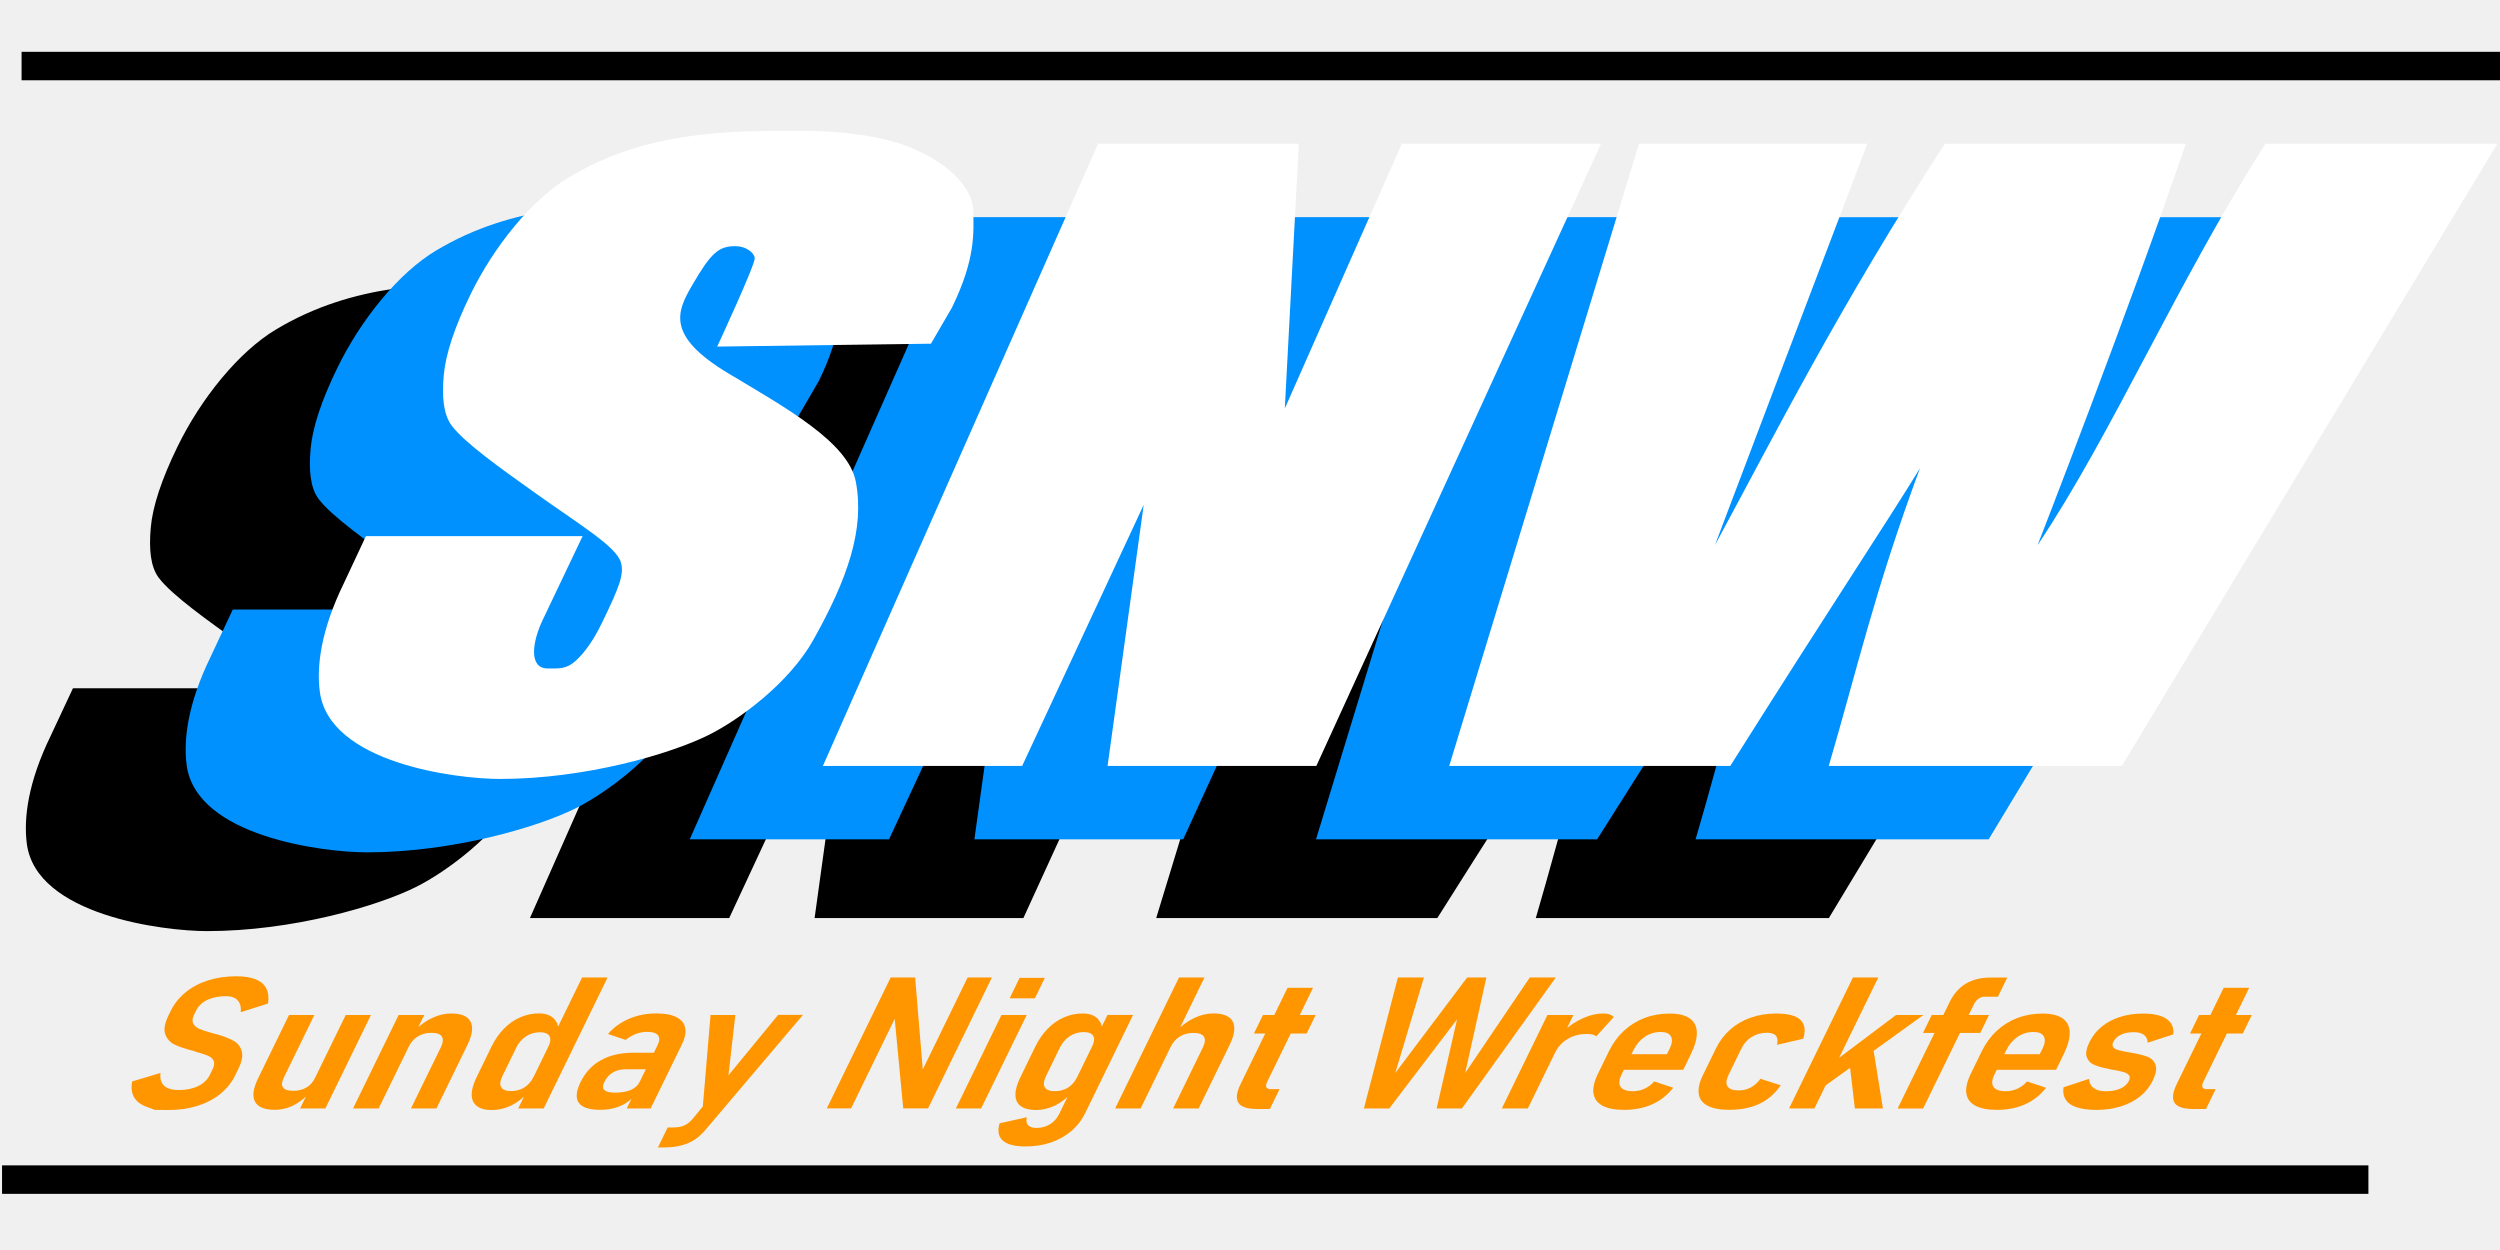
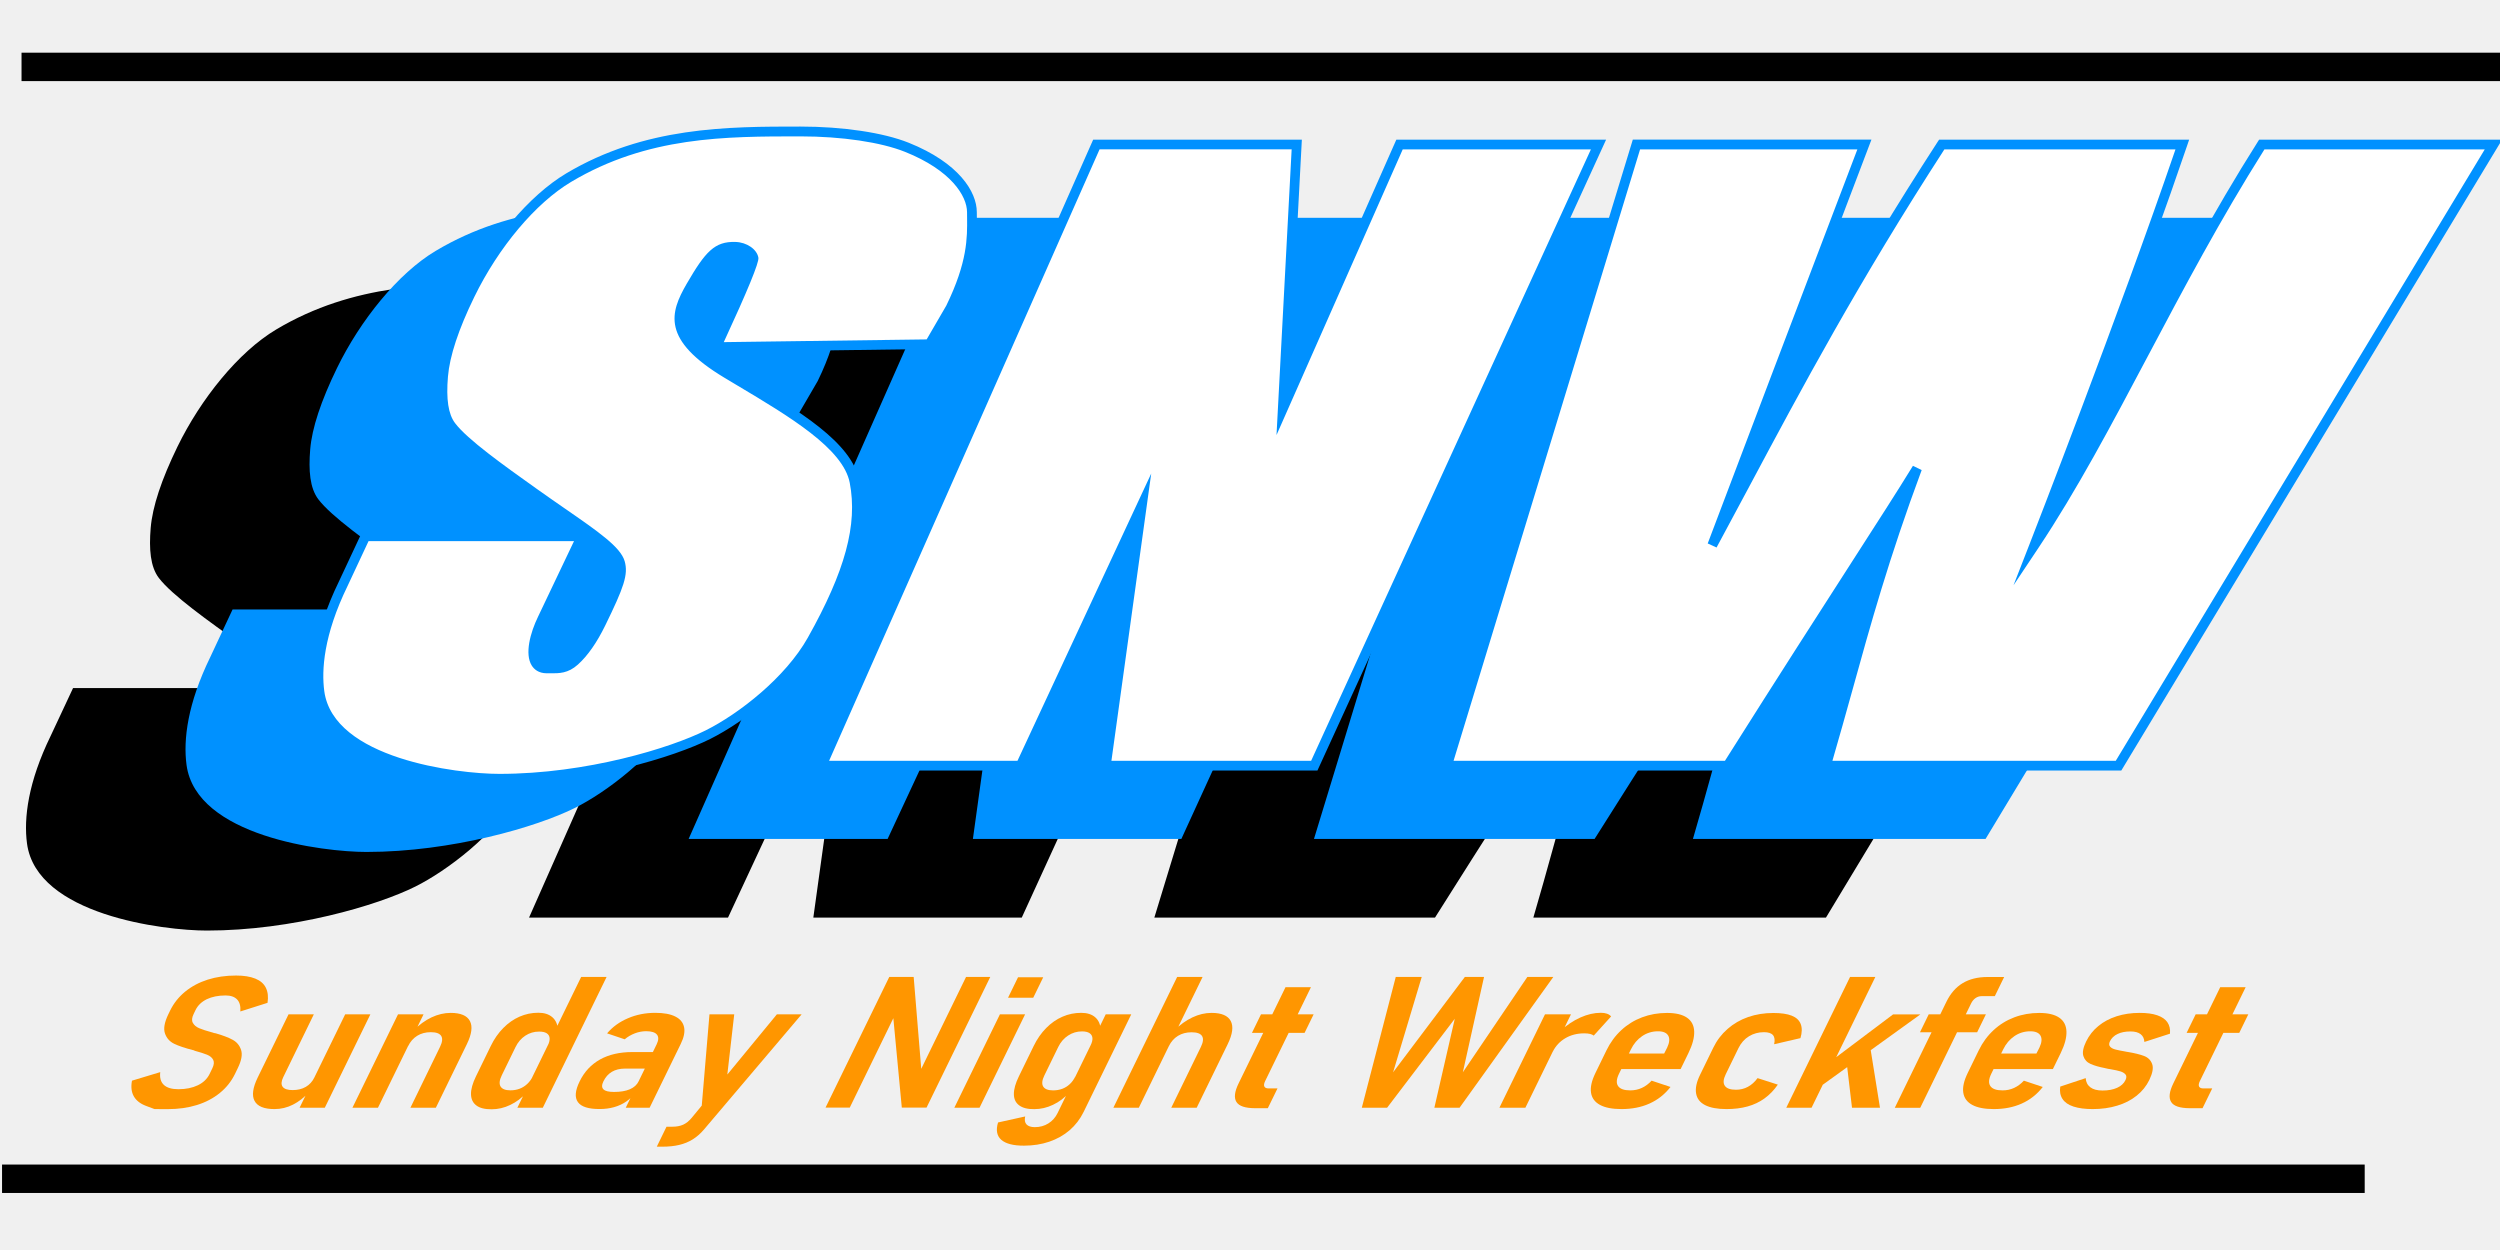
- <svg xmlns="http://www.w3.org/2000/svg" version="1.1" id="Layer_1" x="0px" y="0px" viewBox="0 0 512 256" style="enable-background:new 0 0 512 256;" xml:space="preserve">
+ <svg xmlns="http://www.w3.org/2000/svg" enable-background="new 0 0 512 256" version="1.1" viewBox="0 0 512 256" xml:space="preserve">
  <style type="text/css">
	.st0{fill:#0091FF;}
	.st1{fill:#FF9600;}
	.st2{fill:#FFFFFF;}
</style>
-   <g>
-     <g>
-       <path d="M130.66,101.55l-43.78,0.59c0,0,7.89-16.96,7.69-18.16c-0.2-1.21-1.93-2.36-3.77-2.4c-3.58-0.08-5.16,1.29-9.09,8.08    c-3.04,5.25-5.42,10.24,7.43,17.95c11.83,7.09,24.6,14.13,26.13,22.2c1.85,9.73-1.67,19.86-8.71,32.42    c-4.94,8.81-15.11,16.3-21.38,19.43c-7.77,3.89-25.27,9.03-42.77,9.03c-8.87,0-34.97-3.2-36.91-17.86    c-0.69-5.18,0.22-12.56,4.87-22.11l4.57-9.76h44.38l-8.06,16.92c-2.33,4.77-3,10.18,0.89,10.18c2.2,0,3.79,0.2,5.71-1.53    c1.92-1.73,3.71-4.3,5.37-7.71c3.66-7.5,4.62-10.09,3.93-12.48c-0.94-3.25-8.3-7.62-17.56-14.22    c-6.92-4.93-14.42-10.25-17.07-13.77c-1.73-2.29-2.03-5.88-1.66-10.23c0.37-4.35,2.2-9.92,5.5-16.68    c4.76-9.76,12.47-19.4,20.26-24.03c15.9-9.47,32.38-9.47,47.55-9.47c8.6,0,16.75,1.21,21.82,3.24    c9.72,3.89,13.35,9.43,13.35,13.32c0,4.23,0.55,9.52-4.39,19.65L130.66,101.55z" />
-       <path d="M267.89,60.6l-58.3,127.42h-42.76l7.4-53.47l-24.89,53.47h-40.81L164.88,60.6h41.11l-2.87,54.21l23.96-54.21H267.89z" />
-       <g>
-         <path d="M451.45,60.6l-76.9,127.42h-60.02c5.76-19.58,9.41-36.01,18.69-60.98c-6.54,10.71-17.52,27.14-38.86,60.98h-57.57     L275.66,60.6h46.76l-18.17,47.78l-13.04,34.42c12.07-22.24,25.27-48.59,47.07-82.19h49.35c-11.56,34.02-30.34,82.19-30.34,82.19     c15.55-23.32,27.98-52.7,46.64-82.19H451.45z" />
-       </g>
-     </g>
-     <g>
-       <path class="st0" d="M163.39,85.42l-43.78,0.59c0,0,7.89-16.96,7.69-18.16c-0.2-1.21-1.93-2.36-3.77-2.4    c-3.58-0.08-5.16,1.29-9.09,8.08c-3.04,5.25-5.42,10.24,7.43,17.95c11.83,7.09,24.6,14.13,26.13,22.2    c1.85,9.73-1.67,19.86-8.71,32.42c-4.94,8.81-15.11,16.3-21.38,19.43c-7.77,3.89-25.27,9.03-42.77,9.03    c-8.87,0-34.97-3.2-36.91-17.86c-0.69-5.18,0.22-12.56,4.87-22.11l4.57-9.76h44.38L84,141.74c-2.33,4.77-3,10.18,0.89,10.18    c2.2,0,3.79,0.2,5.71-1.53c1.92-1.73,3.71-4.3,5.37-7.71c3.66-7.5,4.62-10.09,3.93-12.48c-0.94-3.25-8.3-7.62-17.56-14.22    c-6.92-4.93-14.42-10.25-17.07-13.77c-1.73-2.29-2.03-5.88-1.66-10.23c0.37-4.35,2.2-9.92,5.5-16.68    c4.76-9.76,12.47-19.4,20.26-24.03c15.9-9.47,32.38-9.47,47.55-9.47c8.6,0,16.75,1.21,21.82,3.24    c9.72,3.89,13.35,9.43,13.35,13.32c0,4.23,0.55,9.52-4.39,19.65L163.39,85.42z" />
-       <path class="st0" d="M300.62,44.47l-58.3,127.42h-42.76l7.4-53.47l-24.89,53.47h-40.81l56.36-127.42h41.11l-2.87,54.21    l23.96-54.21H300.62z" />
-       <g>
-         <path class="st0" d="M484.18,44.47l-76.9,127.42h-60.02c5.76-19.58,9.41-36.01,18.69-60.98c-6.54,10.71-17.52,27.14-38.86,60.98     h-57.57l38.87-127.42h46.76l-18.17,47.78l-13.04,34.42c12.07-22.24,25.27-48.59,47.07-82.19h49.35     c-11.56,34.02-30.34,82.19-30.34,82.19c15.55-23.32,27.98-52.7,46.64-82.19H484.18z" />
-       </g>
-     </g>
-     <g>
-       <path class="st1" d="M31.69,227.3c0,0-0.59-0.22-1.76-0.66c-1.17-0.44-2-1.1-2.49-1.96s-0.61-1.93-0.37-3.2l5.8-1.75    c-0.14,1.16,0.11,2.03,0.74,2.62c0.63,0.59,1.63,0.89,3,0.89c1.53,0,2.86-0.27,3.97-0.81c1.11-0.54,1.91-1.31,2.4-2.31l0.58-1.18    c0.34-0.7,0.4-1.28,0.17-1.73c-0.23-0.46-0.65-0.81-1.27-1.05c-0.62-0.25-1.47-0.52-2.54-0.81c-0.02-0.01-0.04-0.02-0.06-0.04    c-0.02-0.01-0.04-0.02-0.06-0.04l-0.25-0.06c-1.62-0.41-2.9-0.84-3.82-1.29c-0.92-0.46-1.55-1.17-1.89-2.13s-0.1-2.27,0.7-3.9    l0.36-0.74c0.74-1.53,1.77-2.83,3.09-3.91c1.32-1.08,2.86-1.9,4.63-2.46s3.71-0.84,5.82-0.84c1.59,0,2.91,0.21,3.94,0.63    c1.03,0.42,1.76,1.05,2.17,1.88s0.53,1.86,0.34,3.08l-5.58,1.77c0.09-1.08-0.13-1.9-0.65-2.45c-0.52-0.55-1.31-0.83-2.37-0.83    c-1.5,0-2.79,0.26-3.85,0.77c-1.06,0.52-1.83,1.25-2.29,2.2l-0.41,0.85c-0.36,0.74-0.41,1.34-0.15,1.81    c0.26,0.47,0.69,0.83,1.3,1.09s1.49,0.54,2.63,0.85c0.07,0.01,0.14,0.03,0.21,0.05c0.07,0.02,0.13,0.05,0.19,0.08    c0.07,0.01,0.13,0.02,0.19,0.03c0.06,0.01,0.11,0.02,0.17,0.03c1.49,0.43,2.66,0.88,3.5,1.34c0.85,0.46,1.42,1.16,1.71,2.09    c0.3,0.93,0.07,2.17-0.68,3.71l-0.58,1.2c-0.74,1.53-1.78,2.83-3.11,3.91c-1.33,1.08-2.9,1.9-4.7,2.46    c-1.8,0.56-3.78,0.84-5.96,0.84C32.61,227.3,31.69,227.3,31.69,227.3z" />
-       <path class="st1" d="M58.1,220.75c-0.41,0.85-0.46,1.5-0.13,1.96c0.33,0.46,1.02,0.69,2.07,0.69c1.03,0,1.93-0.22,2.69-0.66    c0.76-0.44,1.35-1.09,1.77-1.96l-1.19,3.1c-0.94,1.06-2.01,1.89-3.21,2.5c-1.2,0.61-2.46,0.91-3.78,0.91    c-2.13,0-3.49-0.55-4.09-1.66c-0.6-1.11-0.39-2.71,0.64-4.81l6.32-12.95h5.19L58.1,220.75z M70.8,207.87h5.17l-9.34,19.15h-5.17    L70.8,207.87z" />
-       <path class="st1" d="M81.64,207.87h5.24l-9.34,19.15H72.3L81.64,207.87z M90.27,214.51c0.47-0.97,0.55-1.71,0.22-2.22    c-0.33-0.51-1.04-0.77-2.13-0.77c-1.06,0-1.99,0.25-2.79,0.74c-0.79,0.49-1.42,1.21-1.88,2.14l1.09-3.21    c1.17-1.19,2.41-2.1,3.71-2.71c1.3-0.61,2.61-0.92,3.93-0.92c2.05,0,3.37,0.56,3.95,1.67c0.58,1.11,0.37,2.7-0.63,4.75    l-6.36,13.04h-5.22L90.27,214.51z" />
-       <path class="st1" d="M97.7,226.55c-0.71-0.54-1.08-1.3-1.1-2.31s0.32-2.22,1.02-3.66l3.03-6.22c0.7-1.44,1.56-2.67,2.56-3.69    s2.12-1.8,3.34-2.33c1.22-0.53,2.5-0.8,3.85-0.8c1.2,0,2.15,0.3,2.85,0.9c0.7,0.6,1.09,1.45,1.16,2.55l-2.1,3.32    c0.3-0.61,0.43-1.14,0.39-1.57c-0.04-0.43-0.24-0.76-0.6-0.99s-0.88-0.34-1.56-0.34c-1.03,0-1.97,0.28-2.82,0.84    c-0.85,0.56-1.52,1.34-2.01,2.35l-2.82,5.77c-0.48,0.98-0.56,1.74-0.25,2.28c0.32,0.53,0.99,0.8,2.02,0.8    c0.68,0,1.31-0.11,1.89-0.33c0.58-0.22,1.1-0.55,1.56-0.98c0.46-0.43,0.84-0.95,1.13-1.55l-1.35,3.41    c-0.94,1.03-2.04,1.85-3.28,2.44c-1.24,0.6-2.51,0.89-3.82,0.89C99.45,227.35,98.41,227.08,97.7,226.55z M119.21,200.19h5.22    l-13.08,26.82h-5.22L119.21,200.19z" />
-       <path class="st1" d="M118.55,225.87c-0.69-0.95-0.58-2.37,0.35-4.26c0.97-1.98,2.36-3.48,4.18-4.49c1.82-1.01,4.04-1.52,6.65-1.52    h4.35l-1.34,3.39h-4.58c-1.03,0-1.92,0.22-2.65,0.65c-0.74,0.44-1.32,1.09-1.74,1.96c-0.36,0.74-0.36,1.29,0.01,1.64    c0.37,0.36,1.09,0.53,2.16,0.53c1.32,0,2.41-0.18,3.25-0.55c0.85-0.37,1.45-0.92,1.8-1.64l-0.62,2.2    c-0.51,0.77-1.15,1.42-1.91,1.95c-0.76,0.52-1.6,0.91-2.52,1.17c-0.92,0.26-1.91,0.39-2.96,0.39    C120.72,227.3,119.24,226.82,118.55,225.87z M134.69,214.01c0.41-0.85,0.44-1.51,0.07-1.98c-0.37-0.47-1.11-0.71-2.22-0.71    c-0.79,0-1.57,0.15-2.33,0.44c-0.77,0.3-1.46,0.7-2.07,1.22l-3.62-1.22c1.13-1.33,2.56-2.36,4.28-3.1    c1.72-0.74,3.59-1.11,5.61-1.11c1.75,0,3.12,0.25,4.12,0.76c1,0.5,1.6,1.23,1.79,2.19c0.2,0.95-0.03,2.1-0.69,3.44l-6.38,13.08    h-4.9L134.69,214.01z" />
-       <path class="st1" d="M145.52,207.87h5.08l-1.9,16.6l-4.94,4.24L145.52,207.87z M164.43,207.87l-20.04,23.63    c-0.71,0.82-1.47,1.49-2.3,2.01c-0.83,0.52-1.75,0.89-2.76,1.13c-1.01,0.24-2.16,0.36-3.43,0.36h-1.16l2-4.1h1.21    c0.85,0,1.58-0.14,2.19-0.41c0.61-0.27,1.2-0.74,1.77-1.42l17.45-21.22H164.43z" />
-       <path class="st1" d="M182.41,200.19h5.01l1.65,19.92l-0.88,0.54l9.98-20.46h4.97L190.06,227h-5.08l-1.84-19.35l0.85-0.54    L174.3,227h-4.97L182.41,200.19z" />
-       <path class="st1" d="M208.81,200.27h5.17l-2.04,4.19h-5.17L208.81,200.27z M205.1,207.87h5.17l-9.34,19.15h-5.17L205.1,207.87z" />
-       <path class="st1" d="M209.06,226.54c-0.72-0.53-1.09-1.3-1.1-2.31c-0.01-1.01,0.33-2.23,1.03-3.65l3.03-6.22    c0.7-1.44,1.56-2.67,2.56-3.69s2.12-1.8,3.33-2.32c1.21-0.53,2.5-0.79,3.85-0.79c1.21,0,2.17,0.3,2.86,0.9    c0.69,0.6,1.07,1.45,1.14,2.53l-2.09,3.3c0.31-0.63,0.44-1.15,0.4-1.57c-0.04-0.42-0.24-0.75-0.59-0.99    c-0.35-0.24-0.87-0.36-1.56-0.36c-1.03,0-1.98,0.28-2.84,0.85c-0.86,0.57-1.53,1.35-2.02,2.34l-2.84,5.83    c-0.48,0.98-0.56,1.74-0.25,2.28c0.32,0.53,1,0.8,2.05,0.8c0.68,0,1.31-0.11,1.89-0.33c0.58-0.22,1.09-0.54,1.54-0.97    s0.82-0.94,1.12-1.54l-1.33,3.38c-0.91,1.02-1.99,1.83-3.23,2.43c-1.25,0.6-2.52,0.89-3.83,0.89    C210.83,227.33,209.78,227.07,209.06,226.54z M205.38,233.6c-0.91-0.81-1.13-1.99-0.66-3.55l5.57-1.24    c-0.17,0.71-0.07,1.26,0.27,1.63c0.35,0.38,0.92,0.56,1.71,0.56c1.03,0,1.96-0.25,2.77-0.76c0.82-0.5,1.44-1.21,1.89-2.12    l9.88-20.26h5.24l-9.76,20.02c-0.72,1.48-1.68,2.73-2.88,3.75c-1.2,1.03-2.59,1.81-4.18,2.35c-1.58,0.54-3.31,0.81-5.18,0.81    C207.85,234.8,206.29,234.4,205.38,233.6z" />
-       <path class="st1" d="M241.46,200.19h5.22l-13.08,26.82h-5.22L241.46,200.19z M246.34,214.53c0.47-0.97,0.55-1.71,0.22-2.22    c-0.33-0.51-1.04-0.77-2.13-0.77c-1.06,0-1.99,0.24-2.79,0.73c-0.8,0.49-1.43,1.2-1.88,2.13l1.13-3.25    c1.16-1.16,2.39-2.04,3.69-2.67c1.31-0.62,2.62-0.93,3.94-0.93c2.05,0,3.37,0.56,3.95,1.67c0.58,1.11,0.37,2.7-0.63,4.75    l-6.36,13.04h-5.22L246.34,214.53z" />
-       <path class="st1" d="M258.65,207.87h10.8l-1.85,3.8h-10.8L258.65,207.87z M253.62,225.84c-0.53-0.85-0.38-2.12,0.44-3.8    l9.63-19.74h5.22l-9.39,19.26c-0.23,0.48-0.29,0.85-0.16,1.11c0.12,0.26,0.42,0.39,0.89,0.39h1.8l-1.98,4.06h-2.64    C255.41,227.11,254.15,226.69,253.62,225.84z" />
-       <path class="st1" d="M300.47,200.19h3.94l-4.34,19.56l13.23-19.56h5.33l-19.23,26.82h-5.17l4.18-18.25l-13.89,18.25h-5.19    l6.96-26.82h5.33l-5.87,19.56L300.47,200.19z" />
-       <path class="st1" d="M316.91,207.87h5.33l-9.34,19.15h-5.33L316.91,207.87z M326.16,211.88c-0.33-0.08-0.72-0.12-1.19-0.12    c-1.46,0-2.75,0.33-3.88,1c-1.13,0.66-1.99,1.59-2.58,2.77l1.63-4.32c1.26-1.16,2.61-2.05,4.05-2.69    c1.44-0.64,2.83-0.96,4.18-0.96c0.5,0,0.93,0.06,1.29,0.19c0.36,0.13,0.64,0.32,0.82,0.56l-3.56,3.93    C326.74,212.08,326.48,211.96,326.16,211.88z" />
-       <path class="st1" d="M328.18,226.44c-1.05-0.57-1.66-1.41-1.83-2.5c-0.17-1.09,0.13-2.43,0.89-4l2.28-4.67    c0.79-1.62,1.81-3.01,3.05-4.16c1.24-1.15,2.66-2.03,4.24-2.63c1.58-0.6,3.3-0.9,5.13-0.9c1.78,0,3.14,0.32,4.08,0.96    c0.94,0.64,1.44,1.58,1.49,2.82c0.05,1.24-0.34,2.72-1.18,4.45l-1.6,3.28h-13.35l1.56-3.19h8.43l0.61-1.2    c0.49-1.03,0.56-1.85,0.23-2.45c-0.34-0.6-1.04-0.9-2.1-0.9c-1.2,0-2.29,0.33-3.26,0.99c-0.97,0.66-1.75,1.57-2.32,2.74    l-2.43,4.98c-0.53,1.09-0.6,1.94-0.19,2.53s1.25,0.89,2.51,0.89c0.85,0,1.64-0.17,2.38-0.51c0.73-0.34,1.4-0.83,1.99-1.49    l3.88,1.29c-1.18,1.51-2.62,2.65-4.31,3.4c-1.7,0.76-3.61,1.13-5.73,1.13C330.71,227.3,329.23,227.01,328.18,226.44z" />
-       <path class="st1" d="M349.76,226.48c-1.06-0.54-1.68-1.34-1.85-2.41s0.09-2.34,0.82-3.83l2.71-5.55c0.73-1.49,1.7-2.77,2.92-3.85    c1.22-1.08,2.63-1.89,4.22-2.44c1.59-0.55,3.32-0.83,5.19-0.83c1.58,0,2.83,0.18,3.76,0.55c0.93,0.37,1.54,0.94,1.85,1.72    c0.3,0.78,0.28,1.74-0.06,2.89l-5.39,1.25c0.19-0.82,0.11-1.44-0.22-1.85c-0.34-0.41-0.95-0.62-1.85-0.62    c-1.14,0-2.17,0.28-3.09,0.84c-0.92,0.56-1.64,1.37-2.15,2.43l-2.62,5.37c-0.5,1.02-0.56,1.8-0.19,2.35    c0.37,0.55,1.13,0.82,2.29,0.82c0.9,0,1.71-0.2,2.46-0.6c0.74-0.4,1.4-0.99,1.98-1.78l4.16,1.33c-0.78,1.13-1.69,2.07-2.72,2.82    c-1.03,0.75-2.2,1.3-3.51,1.66c-1.31,0.36-2.74,0.54-4.3,0.54C352.28,227.3,350.82,227.02,349.76,226.48z" />
-       <path class="st1" d="M379.48,200.19h5.19l-13.08,26.82h-5.19L379.48,200.19z M372.66,219.64l15.65-11.77h5.6l-23.53,16.95    L372.66,219.64z M378.68,216.87l4.88-2.67l2.06,12.82h-5.74L378.68,216.87z" />
-       <path class="st1" d="M395.62,207.87h11.73l-1.79,3.67h-11.73L395.62,207.87z M399.26,205.27c0.83-1.7,1.94-2.97,3.33-3.81    s3.1-1.26,5.11-1.26h3.39l-1.92,3.93h-2.69c-0.49,0-0.92,0.14-1.29,0.41c-0.37,0.27-0.67,0.63-0.9,1.09l-10.44,21.4h-5.22    L399.26,205.27z" />
-       <path class="st1" d="M404.54,226.44c-1.05-0.57-1.66-1.41-1.83-2.5c-0.17-1.09,0.13-2.43,0.89-4l2.28-4.67    c0.79-1.62,1.81-3.01,3.05-4.16s2.66-2.03,4.24-2.63c1.58-0.6,3.3-0.9,5.13-0.9c1.78,0,3.14,0.32,4.08,0.96    c0.94,0.64,1.44,1.58,1.49,2.82c0.05,1.24-0.34,2.72-1.18,4.45l-1.6,3.28h-13.35l1.56-3.19h8.43l0.61-1.2    c0.49-1.03,0.56-1.85,0.23-2.45c-0.34-0.6-1.04-0.9-2.1-0.9c-1.2,0-2.29,0.33-3.26,0.99c-0.97,0.66-1.75,1.57-2.32,2.74    l-2.43,4.98c-0.53,1.09-0.6,1.94-0.19,2.53c0.41,0.59,1.25,0.89,2.51,0.89c0.85,0,1.64-0.17,2.38-0.51    c0.73-0.34,1.4-0.83,1.99-1.49l3.88,1.29c-1.18,1.51-2.62,2.65-4.31,3.4c-1.7,0.76-3.61,1.13-5.73,1.13    C407.08,227.3,405.59,227.01,404.54,226.44z" />
-       <path class="st1" d="M425.31,226.78c-1.05-0.34-1.81-0.87-2.25-1.57c-0.45-0.7-0.6-1.54-0.45-2.53l5.22-1.73    c0.05,0.82,0.38,1.45,0.97,1.89c0.59,0.44,1.42,0.65,2.48,0.65c1.18,0,2.18-0.19,3-0.56c0.81-0.38,1.38-0.89,1.71-1.56    c0.24-0.49,0.25-0.88,0.02-1.16c-0.23-0.28-0.58-0.5-1.06-0.64s-1.16-0.29-2.06-0.45c-0.12-0.02-0.26-0.05-0.41-0.06    c-0.15-0.02-0.3-0.05-0.44-0.1c-0.05,0-0.08-0.01-0.12-0.02s-0.08-0.02-0.13-0.04c-1.22-0.23-2.21-0.52-2.96-0.85    s-1.24-0.87-1.48-1.61c-0.24-0.74-0.05-1.74,0.56-3c0.61-1.24,1.44-2.3,2.5-3.17s2.32-1.54,3.75-2c1.44-0.46,3.02-0.69,4.73-0.69    c1.44,0,2.64,0.16,3.6,0.49c0.96,0.33,1.65,0.81,2.09,1.44c0.44,0.63,0.61,1.41,0.52,2.33l-5.25,1.7c-0.04-0.7-0.3-1.24-0.78-1.6    c-0.48-0.37-1.17-0.55-2.06-0.55c-1.05,0-1.93,0.17-2.65,0.52c-0.72,0.34-1.24,0.84-1.56,1.49c-0.22,0.46-0.22,0.82,0.02,1.09    c0.23,0.27,0.6,0.47,1.1,0.6c0.5,0.13,1.21,0.27,2.13,0.43c0.04,0.01,0.08,0.02,0.12,0.03c0.04,0.01,0.09,0.01,0.13,0.01    c0.02,0.01,0.06,0.02,0.1,0.03s0.08,0.01,0.11,0.01c1.36,0.23,2.45,0.5,3.27,0.81c0.82,0.31,1.38,0.86,1.67,1.65    c0.29,0.79,0.09,1.88-0.58,3.27c-0.61,1.25-1.48,2.33-2.6,3.23s-2.45,1.58-3.98,2.05c-1.53,0.47-3.21,0.7-5.03,0.7    C427.68,227.3,426.36,227.12,425.31,226.78z" />
-       <path class="st1" d="M450.37,207.87h10.8l-1.85,3.8h-10.8L450.37,207.87z M445.34,225.84c-0.53-0.85-0.38-2.12,0.44-3.8    l9.63-19.74h5.22l-9.39,19.26c-0.23,0.48-0.29,0.85-0.16,1.11c0.12,0.26,0.42,0.39,0.89,0.39h1.8l-1.98,4.06h-2.64    C447.14,227.11,445.87,226.69,445.34,225.84z" />
-     </g>
-     <g>
-       <path class="st2" d="M190.66,70.39l-43.78,0.59c0,0,7.89-16.96,7.69-18.16c-0.2-1.21-1.93-2.36-3.77-2.4    c-3.58-0.08-5.16,1.29-9.09,8.08c-3.04,5.25-5.42,10.24,7.43,17.95c11.83,7.09,24.6,14.13,26.13,22.2    c1.85,9.73-1.67,19.86-8.71,32.42c-4.94,8.81-15.11,16.3-21.38,19.43c-7.77,3.89-25.27,9.03-42.77,9.03    c-8.87,0-34.97-3.2-36.91-17.86c-0.69-5.18,0.22-12.56,4.87-22.11l4.57-9.76h44.38l-8.06,16.92c-2.33,4.77-3,10.18,0.89,10.18    c2.2,0,3.79,0.2,5.71-1.53c1.92-1.73,3.71-4.3,5.37-7.71c3.66-7.5,4.62-10.09,3.93-12.48c-0.94-3.25-8.3-7.62-17.56-14.22    c-6.92-4.93-14.42-10.25-17.07-13.77c-1.73-2.29-2.03-5.88-1.66-10.23c0.37-4.35,2.2-9.92,5.5-16.68    c4.76-9.76,12.47-19.4,20.26-24.03c15.9-9.47,32.38-9.47,47.55-9.47c8.6,0,16.75,1.21,21.82,3.24    c9.72,3.89,13.35,9.43,13.35,13.32c0,4.23,0.55,9.52-4.39,19.65L190.66,70.39z" />
-       <path class="st2" d="M327.89,29.44l-58.3,127.42h-42.76l7.4-53.47l-24.89,53.47h-40.81l56.36-127.42h41.11l-2.87,54.21    l23.96-54.21H327.89z" />
-       <g>
-         <path class="st2" d="M511.45,29.44l-76.9,127.42h-60.02c5.76-19.58,9.41-36.01,18.69-60.98c-6.54,10.71-17.52,27.14-38.86,60.98     H296.8l38.87-127.42h46.76l-18.17,47.78l-13.04,34.42c12.07-22.24,25.27-48.59,47.07-82.19h49.35     c-11.56,34.02-30.34,82.19-30.34,82.19c15.55-23.32,27.98-52.7,46.64-82.19H511.45z" />
-       </g>
-     </g>
-     <rect x="4.42" y="10.61" width="508" height="5.83" />
-     <rect x="0.42" y="238.67" width="484.63" height="5.83" />
-   </g>
+   <path d="m130.46 101.59-43.71 0.59s7.87-16.93 7.68-18.14c-0.2-1.2-1.93-2.36-3.76-2.4-3.57-0.08-5.15 1.29-9.07 8.06-3.04 5.25-5.41 10.23 7.42 17.92 11.81 7.08 24.56 14.11 26.09 22.17 1.85 9.72-1.66 19.83-8.69 32.37-4.93 8.8-15.09 16.28-21.34 19.4-7.76 3.88-25.23 9.02-42.7 9.02-8.85 0-34.91-3.19-36.85-17.84-0.69-5.17 0.22-12.55 4.87-22.08l4.56-9.74h44.31l-8.05 16.89c-2.33 4.77-3 10.17 0.89 10.17 2.2 0 3.79 0.2 5.7-1.52 1.92-1.73 3.7-4.29 5.37-7.7 3.65-7.49 4.61-10.08 3.92-12.46-0.93-3.24-8.28-7.61-17.53-14.2-6.91-4.93-14.39-10.24-17.05-13.75-1.73-2.29-2.02-5.87-1.66-10.22s2.2-9.9 5.49-16.66c4.75-9.74 12.45-19.37 20.23-24 15.88-9.46 32.33-9.46 47.47-9.46 8.59 0 16.72 1.21 21.79 3.24 9.7 3.88 13.33 9.41 13.33 13.29 0 4.22 0.55 9.51-4.38 19.61l-4.33 7.44z" />
+   <path d="m267.47 60.7-58.21 127.22h-42.69l7.39-53.38-24.86 53.38h-40.75l56.27-127.22h41.04l-2.87 54.13 23.92-54.13h40.76z" />
+   <path d="m450.74 60.7-76.78 127.22h-59.93c5.75-19.54 9.4-35.96 18.66-60.89-6.53 10.69-17.49 27.1-38.8 60.89h-57.48l38.82-127.22h46.68l-18.14 47.7-13.02 34.36c12.05-22.21 25.23-48.51 47-82.06h49.27c-11.55 33.96-30.3 82.06-30.3 82.06 15.52-23.29 27.93-52.62 46.57-82.06h47.45z" />
+   <path class="st0" d="m163.13 85.49-43.71 0.59s7.87-16.93 7.68-18.14c-0.2-1.2-1.93-2.36-3.76-2.4-3.57-0.08-5.15 1.29-9.07 8.06-3.04 5.25-5.41 10.23 7.42 17.92 11.81 7.08 24.56 14.11 26.09 22.17 1.85 9.72-1.66 19.83-8.69 32.37-4.93 8.8-15.09 16.28-21.34 19.4-7.76 3.88-25.23 9.02-42.7 9.02-8.85 0-34.91-3.19-36.85-17.84-0.69-5.17 0.22-12.55 4.87-22.08l4.56-9.74h44.31l-8.05 16.89c-2.33 4.77-3 10.17 0.89 10.17 2.2 0 3.79 0.2 5.7-1.52 1.92-1.73 3.7-4.29 5.37-7.7 3.65-7.49 4.61-10.08 3.92-12.46-0.93-3.24-8.28-7.61-17.53-14.2-6.91-4.93-14.39-10.24-17.05-13.75-1.73-2.29-2.02-5.87-1.66-10.22s2.2-9.9 5.49-16.66c4.75-9.74 12.45-19.37 20.23-24 15.88-9.46 32.33-9.46 47.47-9.46 8.59 0 16.72 1.21 21.79 3.24 9.7 3.88 13.33 9.41 13.33 13.29 0 4.22 0.55 9.51-4.38 19.61l-4.33 7.44z" />
+   <path class="st0" d="m300.15 44.6-58.21 127.22h-42.69l7.39-53.38-24.86 53.38h-40.75l56.27-127.22h41.04l-2.87 54.13 23.93-54.13h40.75z" />
+   <path class="st0" d="m483.42 44.6-76.78 127.22h-59.93c5.75-19.54 9.4-35.96 18.66-60.89-6.53 10.69-17.49 27.1-38.8 60.89h-57.47l38.81-127.22h46.68l-18.14 47.7-13.02 34.36c12.05-22.21 25.23-48.51 47-82.06h49.27c-11.55 33.96-30.3 82.06-30.3 82.06 15.52-23.29 27.93-52.62 46.57-82.06h47.45z" />
+   <path class="st1" d="m31.65 227.14s-0.59-0.22-1.76-0.66-2-1.1-2.49-1.96c-0.49-0.87-0.61-1.93-0.37-3.2l5.79-1.75c-0.14 1.15 0.11 2.03 0.74 2.62s1.63 0.88 2.99 0.88c1.53 0 2.85-0.27 3.97-0.81s1.91-1.31 2.4-2.3l0.57-1.18c0.34-0.7 0.4-1.28 0.17-1.73s-0.65-0.8-1.27-1.05-1.47-0.52-2.54-0.81c-0.02-0.01-0.04-0.02-0.06-0.04-0.02-0.01-0.04-0.02-0.06-0.04l-0.25-0.06c-1.62-0.41-2.89-0.84-3.82-1.29-0.92-0.45-1.55-1.16-1.88-2.13-0.33-0.96-0.1-2.26 0.69-3.9l0.36-0.74c0.74-1.52 1.77-2.82 3.09-3.9s2.86-1.9 4.62-2.46c1.77-0.56 3.7-0.84 5.81-0.84 1.59 0 2.9 0.21 3.94 0.63 1.03 0.42 1.75 1.04 2.16 1.88s0.53 1.86 0.34 3.08l-5.57 1.77c0.09-1.08-0.13-1.9-0.65-2.45s-1.31-0.83-2.37-0.83c-1.5 0-2.78 0.26-3.85 0.77-1.06 0.52-1.82 1.25-2.29 2.19l-0.41 0.85c-0.36 0.74-0.41 1.34-0.15 1.81s0.69 0.83 1.3 1.09 1.48 0.54 2.62 0.85c0.07 0.01 0.14 0.03 0.2 0.05 0.07 0.02 0.13 0.05 0.19 0.08 0.07 0.01 0.13 0.02 0.19 0.03s0.11 0.02 0.17 0.03c1.49 0.43 2.65 0.87 3.5 1.34 0.84 0.46 1.41 1.16 1.71 2.09s0.07 2.17-0.68 3.7l-0.58 1.2c-0.74 1.52-1.78 2.82-3.11 3.9s-2.89 1.9-4.69 2.46-3.78 0.84-5.95 0.84c-1.81-0.01-2.72-0.01-2.72-0.01z" />
+   <path class="st1" d="m58.01 220.6c-0.41 0.85-0.46 1.5-0.13 1.96s1.02 0.69 2.06 0.69c1.03 0 1.93-0.22 2.69-0.66s1.35-1.09 1.77-1.95l-1.19 3.09c-0.94 1.06-2.01 1.89-3.21 2.5s-2.46 0.91-3.78 0.91c-2.12 0-3.48-0.55-4.08-1.66s-0.38-2.71 0.64-4.81l6.31-12.93h5.18l-6.26 12.86zm12.68-12.86h5.16l-9.33 19.12h-5.16l9.33-19.12z" />
+   <path class="st1" d="m81.51 207.74h5.23l-9.33 19.12h-5.23l9.33-19.12zm8.62 6.63c0.47-0.97 0.55-1.71 0.22-2.22s-1.04-0.76-2.13-0.76c-1.06 0-1.99 0.25-2.78 0.74s-1.42 1.2-1.87 2.14l1.09-3.2c1.17-1.19 2.41-2.09 3.71-2.71 1.3-0.61 2.61-0.92 3.93-0.92 2.05 0 3.36 0.56 3.94 1.67s0.37 2.69-0.63 4.74l-6.35 13.02h-5.21l6.08-12.5z" />
+   <path class="st1" d="m97.55 226.39c-0.71-0.53-1.07-1.3-1.09-2.3s0.32-2.22 1.02-3.66l3.03-6.21c0.7-1.44 1.55-2.66 2.56-3.68 1-1.02 2.12-1.8 3.33-2.33s2.5-0.8 3.85-0.8c1.2 0 2.15 0.3 2.85 0.9s1.09 1.45 1.16 2.54l-2.09 3.32c0.3-0.61 0.43-1.14 0.39-1.57s-0.24-0.76-0.6-0.99-0.88-0.34-1.56-0.34c-1.03 0-1.97 0.28-2.82 0.84s-1.52 1.34-2.01 2.35l-2.81 5.77c-0.48 0.98-0.56 1.74-0.25 2.27 0.32 0.53 0.99 0.8 2.02 0.8 0.68 0 1.31-0.11 1.89-0.33s1.1-0.55 1.56-0.98 0.84-0.95 1.13-1.55l-1.34 3.41c-0.94 1.03-2.03 1.85-3.27 2.44-1.24 0.6-2.51 0.89-3.81 0.89-1.4 0.01-2.44-0.25-3.14-0.79zm21.47-26.31h5.21l-13.06 26.78h-5.21l13.06-26.78z" />
+   <path class="st1" d="m118.36 225.72c-0.69-0.95-0.58-2.36 0.35-4.25 0.96-1.98 2.36-3.47 4.18-4.49 1.82-1.01 4.03-1.52 6.64-1.52h4.34l-1.33 3.39h-4.57c-1.03 0-1.91 0.22-2.65 0.65-0.74 0.44-1.32 1.09-1.74 1.96-0.36 0.74-0.36 1.28 0.01 1.64s1.08 0.53 2.16 0.53c1.32 0 2.4-0.18 3.25-0.55s1.45-0.91 1.8-1.64l-0.61 2.19c-0.51 0.77-1.15 1.42-1.9 1.94s-1.59 0.91-2.51 1.17-1.91 0.39-2.95 0.39c-2.3 0.01-3.78-0.46-4.47-1.41zm16.12-11.84c0.41-0.85 0.44-1.51 0.07-1.98s-1.11-0.71-2.21-0.71c-0.79 0-1.57 0.15-2.33 0.44s-1.46 0.7-2.07 1.22l-3.61-1.22c1.13-1.33 2.56-2.36 4.27-3.09 1.72-0.74 3.58-1.11 5.6-1.11 1.74 0 3.11 0.25 4.11 0.76 1 0.5 1.59 1.23 1.79 2.18s-0.03 2.1-0.69 3.44l-6.37 13.06h-4.89l6.33-12.99z" />
+   <path class="st1" d="m145.3 207.74h5.07l-1.9 16.58-4.93 4.24 1.76-20.82zm18.87 0-20.01 23.6c-0.7 0.82-1.47 1.49-2.3 2.01s-1.75 0.89-2.76 1.13-2.15 0.36-3.43 0.36h-1.16l1.99-4.09h1.21c0.85 0 1.58-0.14 2.19-0.41s1.2-0.74 1.77-1.42l17.43-21.18h5.07z" />
+   <path class="st1" d="m182.12 200.08h5l1.64 19.89-0.87 0.53 9.96-20.43h4.96l-13.05 26.76h-5.07l-1.83-19.32 0.85-0.53-9.68 19.86h-4.96l13.05-26.76z" />
+   <path class="st1" d="m208.49 200.15h5.16l-2.04 4.18h-5.16l2.04-4.18zm-3.71 7.59h5.16l-9.33 19.12h-5.16l9.33-19.12z" />
+   <path class="st1" d="m208.73 226.38c-0.72-0.53-1.08-1.3-1.09-2.3-0.01-1.01 0.33-2.22 1.03-3.65l3.03-6.21c0.7-1.44 1.55-2.66 2.56-3.68 1-1.02 2.11-1.79 3.33-2.32 1.21-0.53 2.49-0.79 3.84-0.79 1.21 0 2.17 0.3 2.86 0.9s1.07 1.44 1.13 2.52l-2.09 3.3c0.31-0.63 0.44-1.15 0.4-1.57s-0.23-0.75-0.59-0.99c-0.35-0.24-0.87-0.36-1.55-0.36-1.03 0-1.98 0.28-2.84 0.85-0.86 0.56-1.53 1.34-2.02 2.34l-2.84 5.82c-0.48 0.98-0.56 1.74-0.25 2.27 0.32 0.53 1 0.8 2.04 0.8 0.68 0 1.31-0.11 1.89-0.33s1.09-0.54 1.54-0.97c0.45-0.42 0.82-0.94 1.11-1.54l-1.33 3.37c-0.91 1.02-1.98 1.83-3.23 2.42-1.25 0.6-2.52 0.89-3.82 0.89-1.34 0.03-2.39-0.24-3.11-0.77zm-3.67 7.05c-0.91-0.8-1.13-1.99-0.66-3.55l5.56-1.23c-0.17 0.71-0.07 1.26 0.27 1.63 0.35 0.37 0.92 0.56 1.7 0.56 1.03 0 1.95-0.25 2.77-0.76 0.81-0.5 1.44-1.21 1.89-2.12l9.86-20.22h5.23l-9.75 19.98c-0.72 1.47-1.68 2.72-2.87 3.75-1.2 1.03-2.59 1.81-4.17 2.35s-3.31 0.81-5.17 0.81c-2.19 0.01-3.75-0.4-4.66-1.2z" />
+   <path class="st1" d="m241.08 200.08h5.21l-13.06 26.78h-5.21l13.06-26.78zm4.87 14.31c0.47-0.97 0.55-1.71 0.22-2.22s-1.04-0.76-2.13-0.76c-1.06 0-1.99 0.24-2.79 0.73s-1.42 1.19-1.88 2.13l1.13-3.24c1.15-1.15 2.38-2.04 3.69-2.66s2.61-0.93 3.93-0.93c2.05 0 3.36 0.56 3.94 1.67s0.37 2.69-0.63 4.74l-6.35 13.02h-5.21l6.08-12.48z" />
+   <path class="st1" d="m258.25 207.74h10.78l-1.85 3.79h-10.78l1.85-3.79zm-5.03 17.94c-0.53-0.85-0.38-2.11 0.44-3.79l9.61-19.71h5.21l-9.38 19.23c-0.23 0.48-0.29 0.85-0.16 1.11s0.42 0.39 0.89 0.39h1.8l-1.98 4.05h-2.64c-1.99-0.01-3.26-0.43-3.79-1.28z" />
+   <path class="st1" d="m300 200.08h3.93l-4.34 19.52 13.21-19.52h5.32l-19.2 26.78h-5.16l4.18-18.22-13.86 18.22h-5.18l6.95-26.78h5.32l-5.86 19.52 14.69-19.52z" />
+   <path class="st1" d="m316.41 207.74h5.32l-9.33 19.12h-5.32l9.33-19.12zm9.24 4.01c-0.32-0.08-0.72-0.12-1.19-0.12-1.46 0-2.75 0.33-3.87 0.99-1.13 0.66-1.99 1.58-2.58 2.76l1.62-4.31c1.26-1.15 2.61-2.05 4.04-2.69s2.82-0.96 4.17-0.96c0.5 0 0.93 0.06 1.29 0.19s0.63 0.32 0.82 0.56l-3.55 3.92c-0.18-0.14-0.43-0.26-0.75-0.34z" />
+   <path class="st1" d="m327.67 226.28c-1.05-0.57-1.66-1.4-1.83-2.5s0.13-2.43 0.89-4l2.27-4.66c0.79-1.62 1.81-3.01 3.05-4.15 1.24-1.15 2.65-2.02 4.24-2.62 1.58-0.6 3.29-0.9 5.12-0.9 1.77 0 3.13 0.32 4.07 0.96s1.44 1.58 1.49 2.82-0.34 2.72-1.18 4.44l-1.6 3.28h-13.33l1.55-3.19h8.41l0.61-1.2c0.49-1.03 0.56-1.85 0.23-2.45-0.34-0.6-1.03-0.9-2.1-0.9-1.2 0-2.28 0.33-3.25 0.99s-1.74 1.57-2.31 2.74l-2.43 4.97c-0.53 1.09-0.59 1.93-0.18 2.52s1.24 0.88 2.5 0.88c0.85 0 1.64-0.17 2.37-0.51s1.39-0.83 1.99-1.48l3.87 1.29c-1.18 1.51-2.61 2.64-4.31 3.4-1.69 0.76-3.6 1.13-5.73 1.13-1.89 0-3.37-0.29-4.41-0.86z" />
+   <path class="st1" d="m349.21 226.33c-1.06-0.54-1.67-1.34-1.85-2.4s0.09-2.34 0.82-3.82l2.7-5.54c0.72-1.49 1.7-2.77 2.92-3.84s2.63-1.89 4.21-2.44 3.31-0.83 5.18-0.83c1.58 0 2.83 0.18 3.76 0.55s1.54 0.94 1.84 1.72 0.28 1.74-0.06 2.88l-5.39 1.25c0.19-0.82 0.11-1.44-0.22-1.85-0.34-0.41-0.95-0.62-1.85-0.62-1.14 0-2.16 0.28-3.08 0.84s-1.63 1.37-2.15 2.42l-2.61 5.36c-0.5 1.02-0.56 1.8-0.19 2.35s1.13 0.82 2.28 0.82c0.89 0 1.71-0.2 2.45-0.6s1.4-0.99 1.98-1.78l4.15 1.33c-0.78 1.13-1.68 2.07-2.72 2.82-1.03 0.75-2.2 1.3-3.5 1.66s-2.74 0.53-4.3 0.53c-1.85 0-3.31-0.27-4.37-0.81z" />
+   <path class="st1" d="m378.89 200.08h5.18l-13.06 26.78h-5.18l13.06-26.78zm-6.81 19.42 15.62-11.75h5.59l-23.49 16.93 2.28-5.18zm6.01-2.77 4.87-2.67 2.06 12.8h-5.73l-1.2-10.13z" />
+   <path class="st1" d="m395 207.74h11.71l-1.79 3.67h-11.71l1.79-3.67zm3.63-2.59c0.83-1.69 1.93-2.96 3.32-3.8s3.09-1.26 5.11-1.26h3.39l-1.91 3.92h-2.68c-0.49 0-0.91 0.14-1.29 0.41-0.37 0.27-0.67 0.63-0.89 1.09l-10.42 21.37h-5.21l10.58-21.73z" />
+   <path class="st1" d="m403.91 226.28c-1.05-0.57-1.66-1.4-1.83-2.5s0.13-2.43 0.89-4l2.27-4.66c0.79-1.62 1.81-3.01 3.05-4.15 1.24-1.15 2.65-2.02 4.24-2.62 1.58-0.6 3.29-0.9 5.12-0.9 1.77 0 3.13 0.32 4.07 0.96s1.44 1.58 1.49 2.82-0.34 2.72-1.18 4.44l-1.6 3.28h-13.33l1.55-3.19h8.41l0.61-1.2c0.49-1.03 0.56-1.85 0.23-2.45-0.34-0.6-1.03-0.9-2.1-0.9-1.2 0-2.28 0.33-3.25 0.99s-1.74 1.57-2.31 2.74l-2.43 4.97c-0.53 1.09-0.59 1.93-0.18 2.52s1.24 0.88 2.5 0.88c0.85 0 1.64-0.17 2.37-0.51s1.39-0.83 1.99-1.48l3.87 1.29c-1.18 1.51-2.61 2.64-4.31 3.4-1.69 0.76-3.6 1.13-5.73 1.13-1.88 0-3.36-0.29-4.41-0.86z" />
+   <path class="st1" d="m424.64 226.62c-1.05-0.34-1.8-0.87-2.25-1.57s-0.6-1.54-0.45-2.52l5.21-1.73c0.05 0.82 0.38 1.45 0.97 1.89s1.42 0.65 2.48 0.65c1.18 0 2.18-0.19 2.99-0.56s1.38-0.89 1.7-1.56c0.24-0.49 0.25-0.88 0.02-1.16s-0.58-0.49-1.05-0.64-1.16-0.29-2.05-0.45c-0.12-0.02-0.26-0.05-0.41-0.06-0.15-0.02-0.3-0.05-0.44-0.1-0.05 0-0.08-0.01-0.12-0.02-0.03-0.01-0.08-0.02-0.13-0.04-1.22-0.23-2.2-0.52-2.95-0.85s-1.24-0.87-1.48-1.61-0.05-1.74 0.56-2.99c0.6-1.24 1.44-2.3 2.5-3.17s2.31-1.54 3.75-2 3.01-0.69 4.73-0.69c1.44 0 2.64 0.16 3.59 0.49s1.65 0.8 2.08 1.44 0.61 1.41 0.52 2.33l-5.24 1.69c-0.04-0.7-0.3-1.23-0.78-1.6s-1.17-0.55-2.06-0.55c-1.05 0-1.93 0.17-2.65 0.52-0.72 0.34-1.24 0.84-1.56 1.49-0.22 0.45-0.22 0.82 0.02 1.09 0.23 0.27 0.6 0.47 1.1 0.6s1.21 0.27 2.13 0.43l0.12 0.03c0.04 0.01 0.09 0.01 0.13 0.01 0.02 0.01 0.06 0.02 0.1 0.03s0.08 0.01 0.11 0.01c1.36 0.23 2.45 0.5 3.27 0.81s1.37 0.86 1.66 1.65 0.09 1.88-0.58 3.27c-0.61 1.25-1.48 2.33-2.6 3.22-1.12 0.9-2.44 1.58-3.98 2.04-1.53 0.47-3.21 0.7-5.03 0.7-1.56 0-2.87-0.17-3.93-0.52z" />
+   <path class="st1" d="m449.67 207.74h10.78l-1.85 3.79h-10.78l1.85-3.79zm-5.02 17.94c-0.53-0.85-0.38-2.11 0.44-3.79l9.61-19.71h5.21l-9.38 19.23c-0.23 0.48-0.29 0.85-0.16 1.11s0.42 0.39 0.89 0.39h1.8l-1.98 4.05h-2.64c-2-0.01-3.27-0.43-3.79-1.28z" />
+   <path class="st2" d="m190.37 70.48-43.71 0.59s7.87-16.93 7.68-18.14c-0.2-1.2-1.93-2.36-3.76-2.4-3.57-0.08-5.15 1.29-9.07 8.06-3.04 5.25-5.41 10.23 7.42 17.92 11.81 7.08 24.56 14.11 26.09 22.17 1.85 9.72-1.66 19.83-8.69 32.37-4.93 8.8-15.09 16.28-21.34 19.4-7.76 3.88-25.23 9.02-42.7 9.02-8.85 0-34.91-3.19-36.85-17.84-0.69-5.17 0.22-12.55 4.87-22.08l4.56-9.74h44.31l-8.05 16.89c-2.33 4.77-3 10.17 0.89 10.17 2.2 0 3.79 0.2 5.7-1.52 1.92-1.73 3.7-4.29 5.37-7.7 3.65-7.49 4.61-10.08 3.92-12.46-0.93-3.24-8.28-7.61-17.53-14.2-6.91-4.93-14.39-10.24-17.05-13.75-1.73-2.29-2.02-5.87-1.66-10.22s2.2-9.9 5.49-16.66c4.75-9.74 12.45-19.37 20.23-24 15.88-9.46 32.33-9.46 47.47-9.46 8.59 0 16.72 1.21 21.79 3.24 9.7 3.88 13.33 9.41 13.33 13.29 0 4.22 0.55 9.51-4.38 19.61l-4.33 7.44z" />
+   <path class="st0" d="m102.27 160.48c-9.84 0-35.81-3.36-37.84-18.7-0.59-4.48-0.21-12.04 4.96-22.65l4.82-10.3h44.7c-1.33-0.95-2.8-1.97-4.35-3.04-1.78-1.23-3.69-2.55-5.69-3.98l-0.32-0.23c-7-4.99-14.24-10.15-16.95-13.73-1.7-2.25-2.29-5.72-1.85-10.9 0.37-4.45 2.25-10.17 5.59-17.01 5.15-10.55 13.05-19.91 20.61-24.42 16.11-9.6 33.05-9.6 47.98-9.6 8.7 0 16.98 1.24 22.16 3.31 10.29 4.12 13.96 10.05 13.96 14.22 0 0.37 0 0.75 0.01 1.13 0.04 4 0.11 9.49-4.49 18.92l-4.63 7.97-45.86 0.62 0.67-1.44c3.53-7.58 7.33-16.24 7.58-17.63-0.18-0.6-1.36-1.45-2.78-1.49-2.92-0.08-4.31 0.87-8.19 7.57-2.73 4.71-5.3 9.15 7.07 16.57l2.64 1.58c11.53 6.86 22.42 13.35 23.93 21.25 1.73 9.07-0.9 18.96-8.8 33.04-4.78 8.52-14.63 16.24-21.77 19.81-7.34 3.67-24.88 9.13-43.16 9.13zm-26.79-49.66-4.29 9.17c-4.96 10.17-5.34 17.32-4.78 21.53 1.84 13.85 27.14 16.97 35.86 16.97 17.93 0 35.09-5.33 42.26-8.91 6.87-3.44 16.35-10.85 20.92-19 7.65-13.64 10.22-23.12 8.58-31.69-1.34-7.02-12.34-13.58-22.98-19.92l-2.64-1.58c-13-7.8-11.21-13.34-7.77-19.28 3.83-6.61 5.73-8.68 9.96-8.56 2.32 0.05 4.44 1.5 4.72 3.24 0.16 0.96-2.23 6.77-7.09 17.28l41.55-0.56 4.02-6.92c4.36-8.94 4.3-13.94 4.26-17.96 0-0.4-0.01-0.78-0.01-1.16 0-3.36-3.33-8.62-12.7-12.37-4.95-1.98-12.96-3.17-21.42-3.17-15.4 0-31.32 0-46.96 9.32-7.25 4.32-14.86 13.35-19.84 23.58-3.23 6.62-5.04 12.1-5.39 16.3-0.39 4.66 0.07 7.69 1.46 9.53 2.52 3.34 9.96 8.64 16.52 13.31l0.31 0.22c1.99 1.42 3.9 2.74 5.66 3.96 6.87 4.75 11.41 7.89 12.24 10.78 0.79 2.74-0.19 5.41-3.98 13.17-1.71 3.5-3.59 6.2-5.59 8-2.02 1.82-3.82 1.81-5.75 1.79h-0.62c-1.73 0-2.63-0.86-3.09-1.59-1.48-2.37-0.3-6.73 1.3-10.02l7.36-15.46h-42.08zm44.78-1.02-8.26 17.34c-1.67 3.43-2.25 6.75-1.41 8.09 0.17 0.28 0.51 0.65 1.39 0.65h0.64c1.85 0.02 2.96 0.03 4.4-1.27 1.81-1.64 3.54-4.12 5.14-7.4 3.7-7.59 4.42-9.79 3.86-11.75-0.41-1.43-2.6-3.34-5.76-5.66zm33.08-56.84z" />
+   <path class="st2" d="m327.38 29.59-58.21 127.22h-42.69l7.39-53.38-24.86 53.38h-40.75l56.27-127.22h41.04l-2.87 54.13 23.92-54.13h40.76z" />
+   <path class="st0" d="m269.81 157.81h-44.48l6.64-47.93-22.32 47.93h-42.92l0.62-1.4 56.53-127.81h42.74l-2.64 49.75 21.99-49.75h42.96l-59.12 129.21zm-42.19-2h40.9l57.3-125.22h-38.54l-25.85 58.51 3.1-58.51h-39.34l-55.39 125.22h38.58l27.39-58.83-8.15 58.83z" />
+   <path class="st2" d="m510.65 29.59-76.78 127.22h-59.93c5.75-19.54 9.4-35.96 18.66-60.89-6.53 10.69-17.49 27.1-38.8 60.89h-57.48l38.81-127.22h46.68l-18.14 47.7-13.02 34.36c12.05-22.21 25.23-48.51 47-82.06h49.27c-11.55 33.96-30.3 82.06-30.3 82.06 15.52-23.29 27.93-52.62 46.57-82.06h47.46z" />
+   <path class="st0" d="m434.44 157.81h-61.82l0.38-1.28c1.57-5.35 3.02-10.56 4.41-15.6 3.09-11.14 6.26-22.6 11.13-36.6-2.22 3.49-4.8 7.5-7.84 12.22-6.22 9.66-14.74 22.9-26.03 40.79l-0.29 0.47h-59.38l39.4-129.22h48.87l-26.25 69.11c10.41-19.51 22.26-41.6 39.81-68.65l0.3-0.45h51.21l-0.45 1.32c-8.36 24.59-20.62 56.9-26.66 72.65 5.75-9.51 11.22-19.82 16.92-30.6 7.37-13.93 15-28.33 24.23-42.91l0.29-0.46h49.76l-77.99 129.21zm-59.16-2h58.03l75.57-125.22h-45.12c-9.05 14.36-16.58 28.57-23.86 42.31-7.48 14.13-14.55 27.48-22.43 39.31l-5.1 7.65 3.34-8.57c0.19-0.47 18.39-47.23 29.83-80.7h-47.33c-17.59 27.15-29.43 49.32-39.87 68.88-2.33 4.37-4.58 8.58-6.79 12.66l-1.81-0.83 13.02-34.36 17.63-46.35h-44.5l-38.2 125.22h55.58c11.15-17.67 19.58-30.76 25.74-40.34 5.62-8.74 9.69-15.05 12.76-20.07l1.79 0.87c-6.71 18.05-10.53 31.85-14.22 45.19-1.3 4.64-2.62 9.43-4.06 14.35z" />
+   <rect x="4.41" y="10.79" width="508.01" height="5.82" />
+   <rect x=".42" y="238.5" width="483.87" height="5.82" />
</svg>
